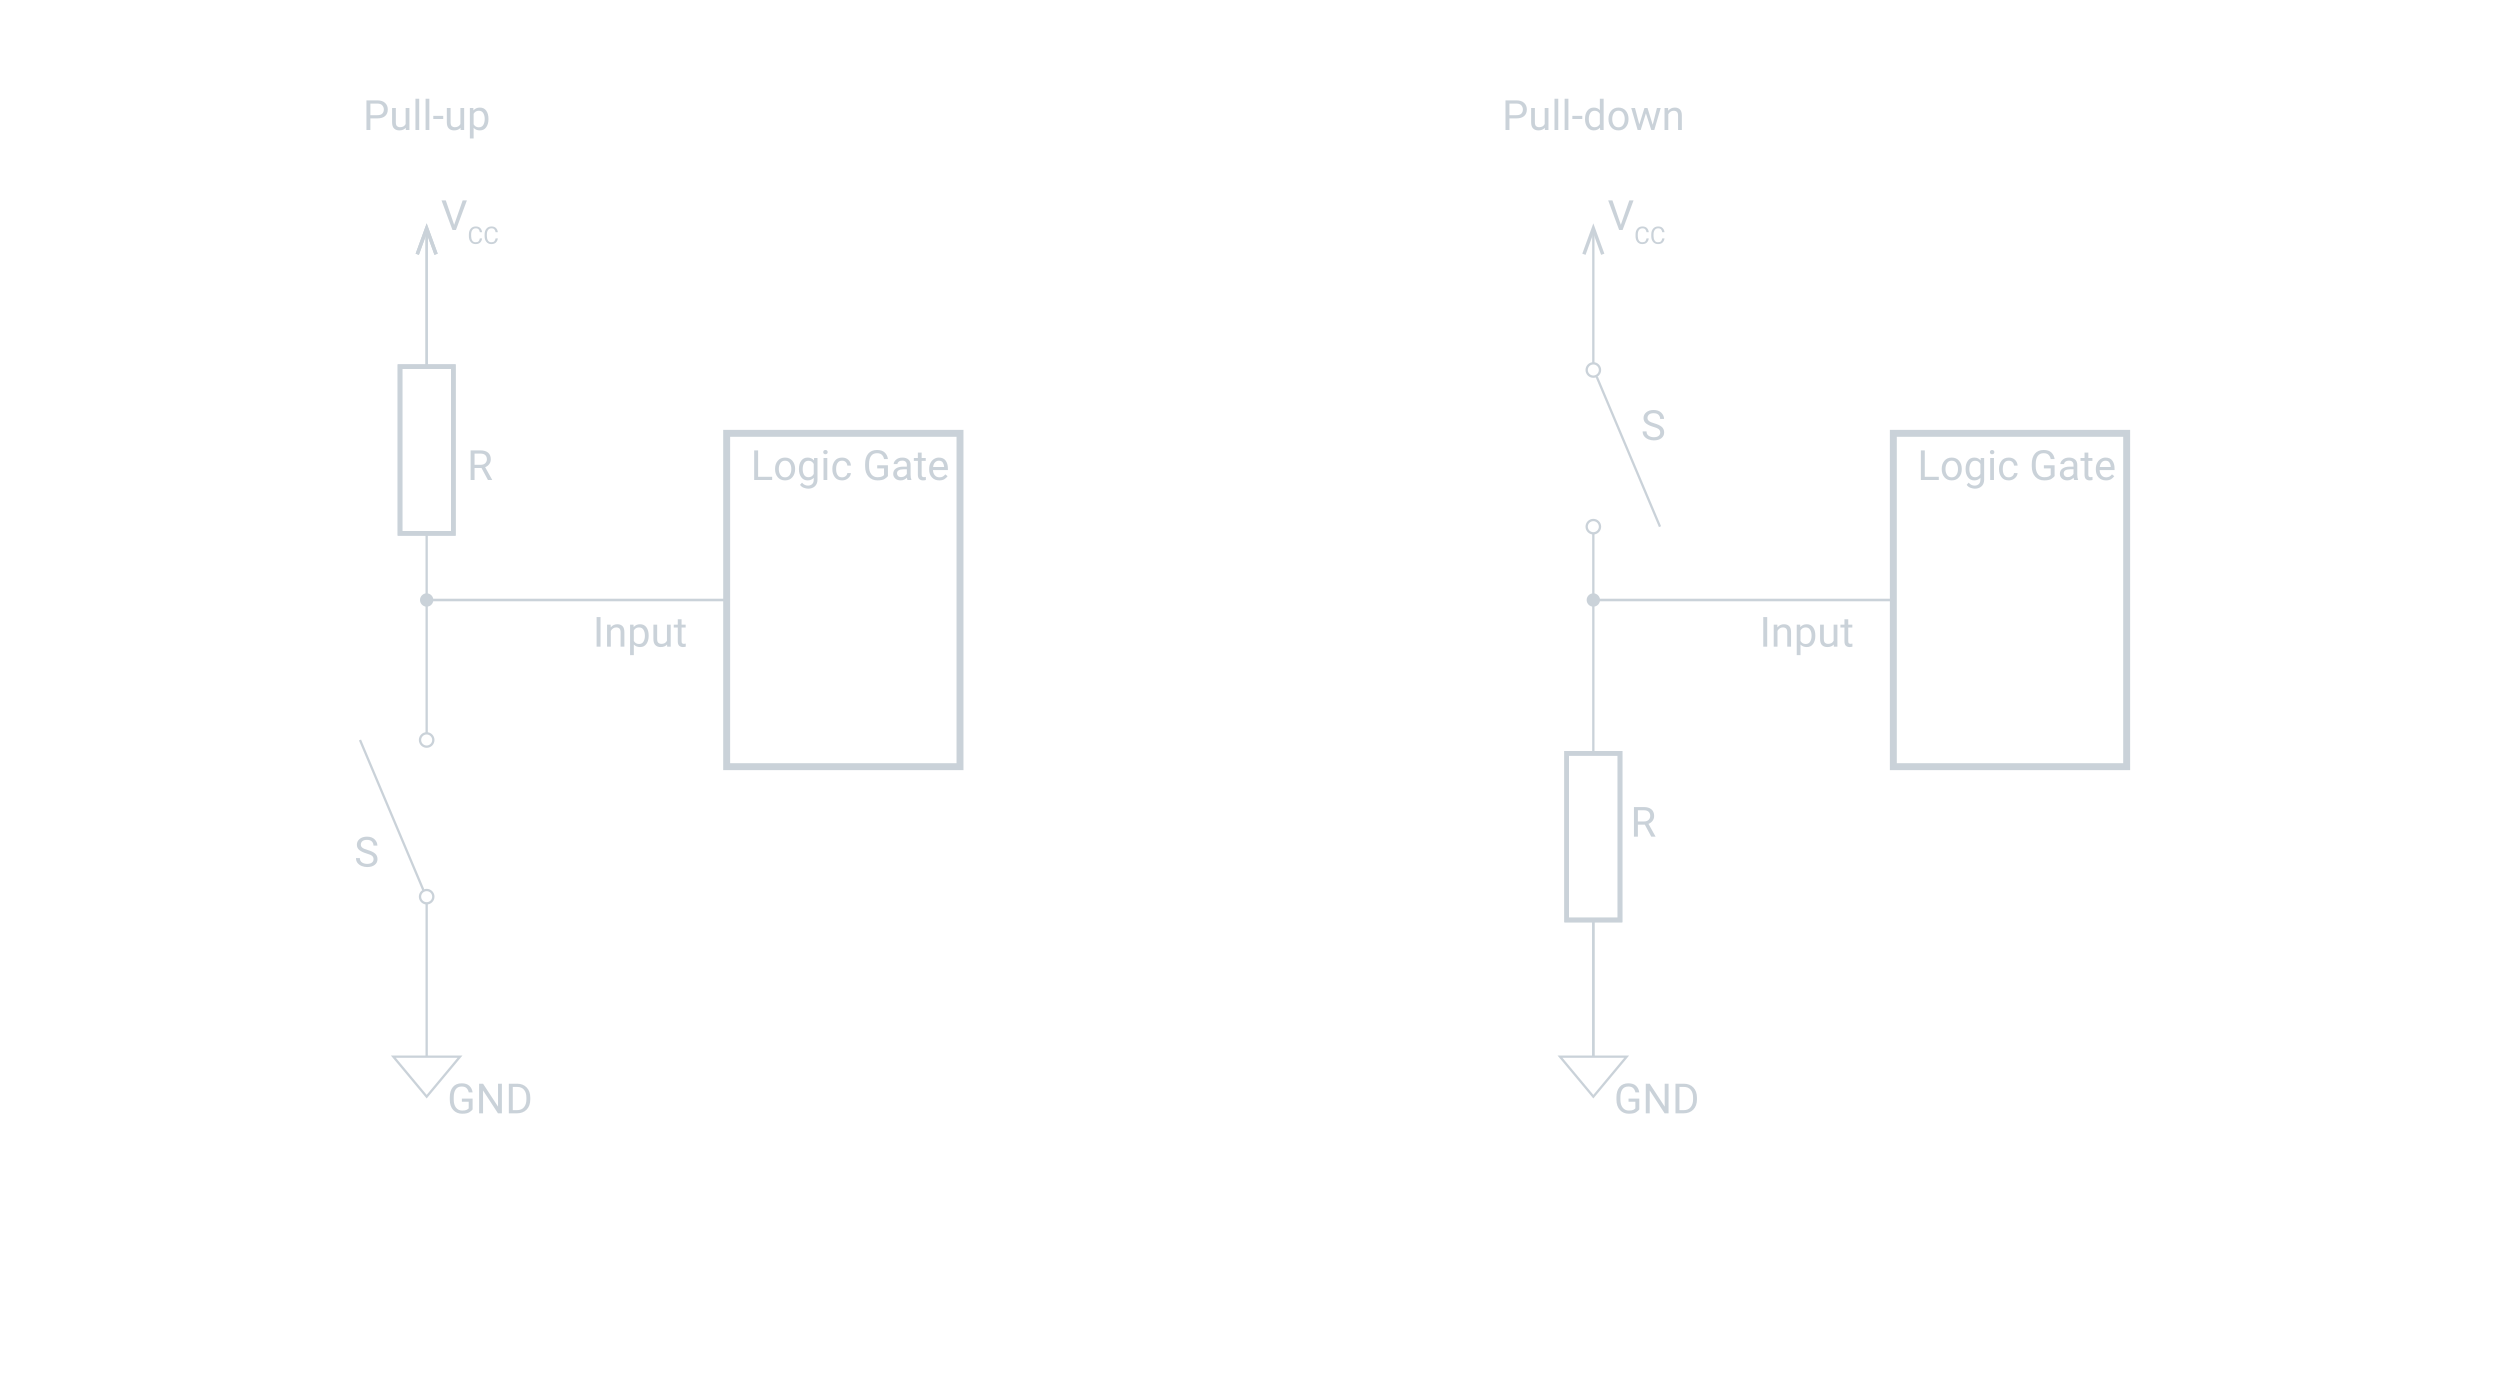
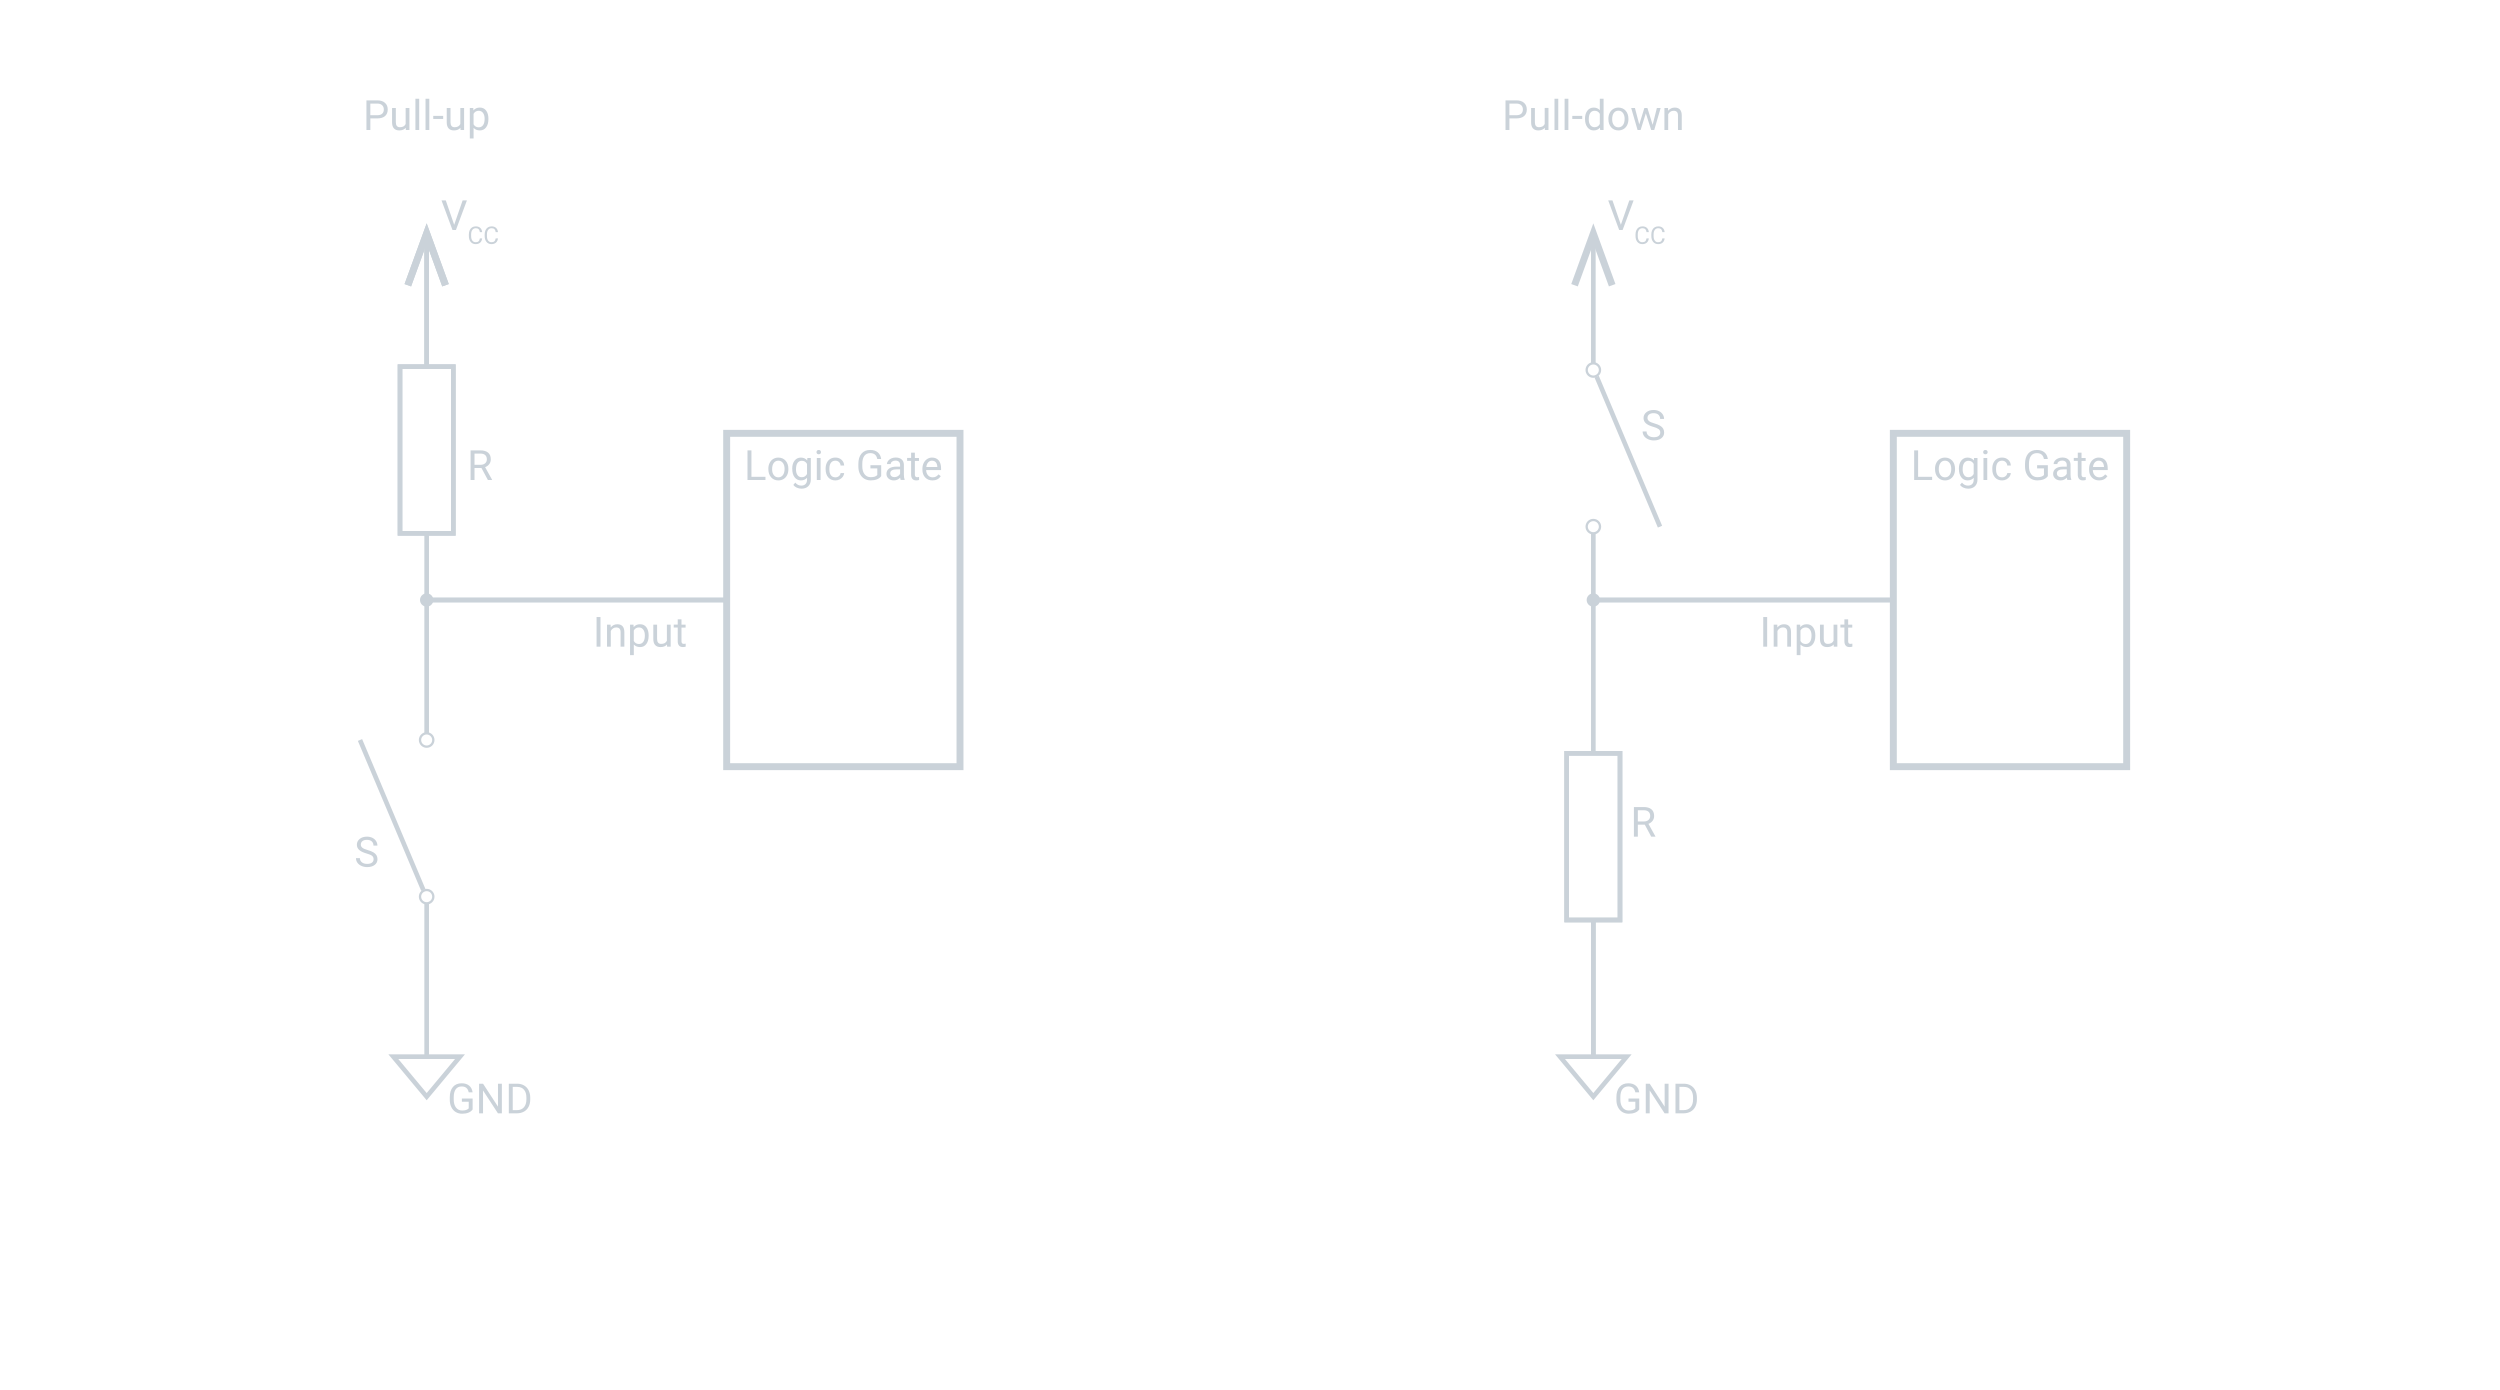
<svg xmlns="http://www.w3.org/2000/svg" viewBox="0 0 1080 600.48">
  <defs>
-     <style>.cls-1{stroke-width:3px;}.cls-1,.cls-2,.cls-3,.cls-4{fill:none;stroke:#cad2d9;stroke-miterlimit:10;}.cls-5,.cls-6{fill:#cad2d9;}.cls-2{stroke-width:2px;}.cls-6{font-family:Roboto-Regular, Roboto;font-size:18px;}.cls-4{stroke-width:1px;}</style>
+     <style>.cls-1{stroke-width:3px;}.cls-1,.cls-2,.cls-3,.cls-4{fill:none;stroke:#cad2d9;stroke-miterlimit:10;}.cls-5{fill:#cad2d9;}.cls-2{stroke-width:2px;}.cls-3{stroke-width:2px;}.cls-4{stroke-width:1px;}</style>
  </defs>
-   <g id="TEXT">
-     <text class="cls-6" transform="translate(193.23 480.96)">
-       <tspan x="0" y="0">GND</tspan>
-     </text>
-     <text class="cls-6" transform="translate(190.48 99.36)">
-       <tspan x="0" y="0">V</tspan>
-     </text>
-     <text class="cls-6" transform="translate(201.94 105.35) scale(.58)">
-       <tspan x="0" y="0">CC</tspan>
-     </text>
-     <text class="cls-6" transform="translate(694.48 99.36)">
-       <tspan x="0" y="0">V</tspan>
-     </text>
-     <text class="cls-6" transform="translate(705.94 105.35) scale(.58)">
-       <tspan x="0" y="0">CC</tspan>
-     </text>
-     <text class="cls-6" transform="translate(697.23 480.96)">
-       <tspan x="0" y="0">GND</tspan>
-     </text>
-     <text class="cls-6" transform="translate(156.82 56.16)">
-       <tspan x="0" y="0">Pull-up</tspan>
-     </text>
-     <text class="cls-6" transform="translate(648.89 56.16)">
-       <tspan x="0" y="0">Pull-down</tspan>
-     </text>
-     <text class="cls-6" transform="translate(324.32 207.36)">
-       <tspan x="0" y="0">Logic Gate</tspan>
-     </text>
-     <text class="cls-6" transform="translate(828.32 207.36)">
-       <tspan x="0" y="0">Logic Gate</tspan>
-     </text>
-     <text class="cls-6" transform="translate(704.38 361.44)">
-       <tspan x="0" y="0">R</tspan>
-     </text>
-     <text class="cls-6" transform="translate(201.82 207.36)">
-       <tspan x="0" y="0">R</tspan>
-     </text>
-     <text class="cls-6" transform="translate(153.06 374.4)">
-       <tspan x="0" y="0">S</tspan>
-     </text>
-     <text class="cls-6" transform="translate(708.9 190.08)">
-       <tspan x="0" y="0">S</tspan>
-     </text>
-     <text class="cls-6" transform="translate(256.12 279.36)">
-       <tspan x="0" y="0">Input</tspan>
-     </text>
-     <text class="cls-6" transform="translate(760.12 279.36)">
-       <tspan x="0" y="0">Input</tspan>
-     </text>
+   <g id="TEXT_Vector">
+     <g>
+       <path class="cls-5" d="M204.17,479.28c-.43,.62-1.04,1.09-1.81,1.39s-1.68,.46-2.71,.46-1.97-.24-2.78-.73-1.43-1.19-1.88-2.09-.67-1.95-.68-3.14v-1.12c0-1.93,.45-3.42,1.35-4.48s2.16-1.59,3.79-1.59c1.34,0,2.41,.34,3.23,1.02s1.31,1.65,1.49,2.9h-1.69c-.32-1.7-1.32-2.55-3.02-2.55-1.13,0-1.99,.4-2.57,1.19s-.88,1.95-.88,3.45v1.05c0,1.44,.33,2.58,.98,3.43,.66,.85,1.54,1.27,2.66,1.27,.63,0,1.19-.07,1.66-.21s.87-.38,1.18-.71v-2.87h-2.96v-1.38h4.64v4.69Z" />
+       <path class="cls-5" d="M216.81,480.96h-1.7l-6.44-9.86v9.86h-1.7v-12.8h1.7l6.46,9.91v-9.91h1.68v12.8Z" />
+       <path class="cls-5" d="M219.81,480.96v-12.8h3.61c1.11,0,2.1,.25,2.95,.74s1.52,1.19,1.98,2.1,.7,1.95,.71,3.13v.82c0,1.21-.23,2.26-.7,3.17s-1.13,1.61-2,2.09-1.87,.74-3.02,.75h-3.54Zm1.69-11.42v10.04h1.78c1.3,0,2.31-.4,3.04-1.21,.72-.81,1.09-1.96,1.09-3.46v-.75c0-1.45-.34-2.58-1.02-3.39s-1.65-1.22-2.9-1.23h-1.97Z" />
+     </g>
+     <g>
+       <path class="cls-5" d="M196.2,97.12l3.66-10.56h1.85l-4.75,12.8h-1.49l-4.74-12.8h1.84l3.64,10.56Z" />
+       <path class="cls-5" d="M208.29,102.99c-.09,.79-.38,1.4-.87,1.83s-1.14,.64-1.95,.64c-.88,0-1.59-.32-2.12-.95-.53-.63-.8-1.48-.8-2.54v-.72c0-.69,.12-1.3,.37-1.83,.25-.53,.6-.93,1.05-1.21,.45-.28,.98-.42,1.58-.42,.79,0,1.43,.22,1.91,.66,.48,.44,.76,1.05,.84,1.84h-.99c-.09-.6-.27-1.03-.56-1.3-.29-.27-.68-.4-1.2-.4-.63,0-1.12,.23-1.48,.7s-.54,1.13-.54,1.98v.72c0,.81,.17,1.46,.51,1.93s.81,.72,1.42,.72c.55,0,.97-.12,1.26-.37,.29-.25,.49-.68,.58-1.29h.99Z" />
+       <path class="cls-5" d="M215.12,102.99c-.09,.79-.38,1.4-.87,1.83s-1.14,.64-1.95,.64c-.88,0-1.59-.32-2.12-.95-.53-.63-.8-1.48-.8-2.54v-.72c0-.69,.12-1.3,.37-1.83,.25-.53,.6-.93,1.05-1.21,.45-.28,.98-.42,1.58-.42,.79,0,1.43,.22,1.91,.66,.48,.44,.76,1.05,.84,1.84h-.99c-.09-.6-.27-1.03-.56-1.3-.29-.27-.68-.4-1.2-.4-.63,0-1.12,.23-1.48,.7s-.54,1.13-.54,1.98v.72c0,.81,.17,1.46,.51,1.93s.81,.72,1.42,.72c.55,0,.97-.12,1.26-.37,.29-.25,.49-.68,.58-1.29h.99Z" />
+     </g>
+     <g>
+       <path class="cls-5" d="M700.21,97.12l3.66-10.56h1.85l-4.75,12.8h-1.49l-4.74-12.8h1.84l3.64,10.56Z" />
+       <path class="cls-5" d="M712.29,102.99c-.09,.79-.38,1.4-.87,1.83s-1.14,.64-1.95,.64c-.88,0-1.59-.32-2.12-.95-.53-.63-.8-1.48-.8-2.54v-.72c0-.69,.12-1.3,.37-1.83,.25-.53,.6-.93,1.05-1.21,.45-.28,.98-.42,1.58-.42,.79,0,1.43,.22,1.91,.66,.48,.44,.76,1.05,.83,1.84h-.99c-.08-.6-.27-1.03-.56-1.3-.29-.27-.68-.4-1.2-.4-.63,0-1.12,.23-1.48,.7-.36,.46-.54,1.13-.54,1.98v.72c0,.81,.17,1.46,.51,1.93,.34,.48,.81,.72,1.42,.72,.55,0,.97-.12,1.26-.37,.29-.25,.49-.68,.58-1.29h.99Z" />
+       <path class="cls-5" d="M719.12,102.99c-.09,.79-.38,1.4-.87,1.83s-1.14,.64-1.95,.64c-.88,0-1.59-.32-2.12-.95-.53-.63-.8-1.48-.8-2.54v-.72c0-.69,.12-1.3,.37-1.83,.25-.53,.6-.93,1.05-1.21,.45-.28,.98-.42,1.58-.42,.79,0,1.43,.22,1.91,.66,.48,.44,.76,1.05,.83,1.84h-.99c-.08-.6-.27-1.03-.56-1.3-.29-.27-.68-.4-1.2-.4-.63,0-1.12,.23-1.48,.7-.36,.46-.54,1.13-.54,1.98v.72c0,.81,.17,1.46,.51,1.93,.34,.48,.81,.72,1.42,.72,.55,0,.97-.12,1.26-.37,.29-.25,.49-.68,.58-1.29h.99Z" />
+     </g>
+     <g>
+       <path class="cls-5" d="M708.16,479.28c-.43,.62-1.04,1.09-1.82,1.39s-1.68,.46-2.71,.46-1.97-.24-2.78-.73-1.43-1.19-1.88-2.09-.67-1.95-.68-3.14v-1.12c0-1.93,.45-3.42,1.35-4.48s2.16-1.59,3.79-1.59c1.34,0,2.41,.34,3.23,1.02s1.31,1.65,1.49,2.9h-1.69c-.32-1.7-1.32-2.55-3.02-2.55-1.13,0-1.99,.4-2.57,1.19s-.88,1.95-.88,3.45v1.05c0,1.44,.33,2.58,.98,3.43,.66,.85,1.54,1.27,2.66,1.27,.63,0,1.19-.07,1.66-.21s.87-.38,1.18-.71v-2.87h-2.96v-1.38h4.64v4.69Z" />
+       <path class="cls-5" d="M720.81,480.96h-1.7l-6.44-9.86v9.86h-1.7v-12.8h1.7l6.46,9.91v-9.91h1.68v12.8Z" />
+       <path class="cls-5" d="M723.81,480.96v-12.8h3.61c1.11,0,2.1,.25,2.95,.74s1.52,1.19,1.98,2.1,.7,1.95,.71,3.13v.82c0,1.21-.23,2.26-.7,3.17s-1.13,1.61-2,2.09-1.87,.74-3.02,.75h-3.54Zm1.69-11.42v10.04h1.78c1.3,0,2.31-.4,3.04-1.21,.72-.81,1.09-1.96,1.09-3.46v-.75c0-1.45-.34-2.58-1.02-3.39s-1.65-1.22-2.9-1.23h-1.97Z" />
+     </g>
+     <g>
+       <path class="cls-5" d="M159.99,51.15v5.01h-1.69v-12.8h4.72c1.4,0,2.5,.36,3.29,1.07s1.19,1.66,1.19,2.84c0,1.24-.39,2.2-1.16,2.87s-1.89,1.01-3.34,1.01h-3.01Zm0-1.38h3.03c.9,0,1.59-.21,2.07-.64,.48-.43,.72-1.04,.72-1.84s-.24-1.37-.72-1.83c-.48-.46-1.14-.7-1.98-.71h-3.13v5.03Z" />
+       <path class="cls-5" d="M175.28,55.22c-.63,.74-1.56,1.12-2.79,1.12-1.01,0-1.79-.29-2.32-.88s-.8-1.46-.8-2.61v-6.19h1.63v6.14c0,1.44,.59,2.16,1.76,2.16,1.24,0,2.07-.46,2.48-1.39v-6.92h1.63v9.51h-1.55l-.04-.94Z" />
+       <path class="cls-5" d="M181.09,56.16h-1.63v-13.5h1.63v13.5Z" />
+       <path class="cls-5" d="M185.46,56.16h-1.63v-13.5h1.63v13.5Z" />
+       <path class="cls-5" d="M191.45,51.39h-4.29v-1.33h4.29v1.33Z" />
+       <path class="cls-5" d="M198.9,55.22c-.63,.74-1.56,1.12-2.79,1.12-1.01,0-1.79-.29-2.32-.88s-.8-1.46-.8-2.61v-6.19h1.63v6.14c0,1.44,.59,2.16,1.76,2.16,1.24,0,2.07-.46,2.48-1.39v-6.92h1.63v9.51h-1.55l-.04-.94Z" />
+       <path class="cls-5" d="M210.99,51.51c0,1.45-.33,2.61-.99,3.5s-1.56,1.33-2.69,1.33-2.06-.37-2.72-1.1v4.58h-1.63v-13.17h1.49l.08,1.05c.66-.82,1.58-1.23,2.76-1.23s2.05,.43,2.71,1.29,1,2.06,1,3.59v.15Zm-1.63-.18c0-1.07-.23-1.92-.69-2.54s-1.08-.93-1.88-.93c-.98,0-1.72,.44-2.21,1.31v4.54c.49,.87,1.23,1.3,2.23,1.3,.78,0,1.4-.31,1.86-.93s.69-1.54,.69-2.76Z" />
+     </g>
+     <g>
+       <path class="cls-5" d="M652.07,51.15v5.01h-1.69v-12.8h4.72c1.4,0,2.5,.36,3.29,1.07s1.19,1.66,1.19,2.84c0,1.24-.39,2.2-1.17,2.87s-1.89,1.01-3.33,1.01h-3.01Zm0-1.38h3.03c.9,0,1.59-.21,2.07-.64,.48-.43,.72-1.04,.72-1.84s-.24-1.37-.72-1.83c-.48-.46-1.14-.7-1.98-.71h-3.13v5.03Z" />
+       <path class="cls-5" d="M667.35,55.22c-.63,.74-1.56,1.12-2.79,1.12-1.01,0-1.79-.29-2.32-.88s-.8-1.46-.8-2.62v-6.19h1.63v6.14c0,1.44,.59,2.16,1.76,2.16,1.24,0,2.07-.46,2.48-1.39v-6.92h1.63v9.51h-1.55l-.04-.94Z" />
+       <path class="cls-5" d="M673.17,56.16h-1.63v-13.5h1.63v13.5Z" />
+       <path class="cls-5" d="M677.54,56.16h-1.63v-13.5h1.63v13.5Z" />
+       <path class="cls-5" d="M683.52,51.39h-4.29v-1.33h4.29v1.33Z" />
+       <path class="cls-5" d="M684.71,51.33c0-1.46,.35-2.63,1.04-3.52s1.6-1.33,2.72-1.33,2,.38,2.65,1.14v-4.96h1.63v13.5h-1.49l-.08-1.02c-.65,.8-1.56,1.2-2.72,1.2s-2-.45-2.69-1.35-1.04-2.08-1.04-3.53v-.12Zm1.63,.18c0,1.08,.22,1.92,.67,2.53s1.06,.91,1.85,.91c1.03,0,1.78-.46,2.26-1.39v-4.37c-.49-.9-1.23-1.34-2.24-1.34-.8,0-1.42,.31-1.86,.92s-.67,1.53-.67,2.73Z" />
+       <path class="cls-5" d="M694.82,51.32c0-.93,.18-1.77,.55-2.51s.88-1.32,1.53-1.72,1.4-.61,2.24-.61c1.29,0,2.34,.45,3.14,1.34s1.2,2.09,1.2,3.58v.11c0,.93-.18,1.76-.53,2.49s-.86,1.31-1.52,1.72-1.42,.62-2.27,.62c-1.29,0-2.33-.45-3.13-1.34s-1.2-2.08-1.2-3.56v-.11Zm1.63,.19c0,1.05,.24,1.9,.73,2.54s1.14,.96,1.96,.96,1.48-.32,1.97-.97,.73-1.55,.73-2.72c0-1.04-.25-1.89-.74-2.54s-1.15-.97-1.97-.97-1.45,.32-1.94,.96-.74,1.55-.74,2.74Z" />
+       <path class="cls-5" d="M713.94,53.92l1.83-7.27h1.63l-2.77,9.51h-1.32l-2.31-7.21-2.25,7.21h-1.32l-2.76-9.51h1.62l1.87,7.12,2.21-7.12h1.31l2.26,7.27Z" />
+       <path class="cls-5" d="M720.58,46.65l.05,1.2c.73-.91,1.68-1.37,2.85-1.37,2.01,0,3.02,1.13,3.04,3.4v6.28h-1.63v-6.29c0-.69-.16-1.19-.47-1.52s-.79-.49-1.44-.49c-.53,0-.99,.14-1.39,.42s-.71,.65-.93,1.11v6.78h-1.63v-9.51h1.54Z" />
+     </g>
+     <g>
+       <path class="cls-5" d="M324.62,205.98h6.06v1.38h-7.76v-12.8h1.7v11.42Z" />
+       <path class="cls-5" d="M331.92,202.52c0-.93,.18-1.77,.55-2.51s.88-1.32,1.53-1.72,1.4-.61,2.24-.61c1.29,0,2.34,.45,3.14,1.34s1.2,2.09,1.2,3.58v.11c0,.93-.18,1.76-.53,2.49s-.86,1.31-1.52,1.72-1.42,.62-2.27,.62c-1.29,0-2.33-.45-3.13-1.34s-1.2-2.08-1.2-3.56v-.11Zm1.63,.19c0,1.05,.24,1.9,.73,2.54s1.14,.96,1.96,.96,1.48-.32,1.97-.97,.73-1.55,.73-2.72c0-1.04-.25-1.89-.74-2.54s-1.15-.97-1.97-.97-1.45,.32-1.94,.96-.74,1.55-.74,2.74Z" />
+       <path class="cls-5" d="M342.23,202.53c0-1.48,.34-2.66,1.03-3.54s1.59-1.31,2.72-1.31,2.07,.41,2.72,1.23l.08-1.05h1.49v9.28c0,1.23-.36,2.2-1.09,2.91s-1.71,1.06-2.94,1.06c-.69,0-1.36-.15-2.01-.44s-1.16-.69-1.5-1.2l.84-.98c.7,.86,1.55,1.29,2.56,1.29,.79,0,1.41-.22,1.85-.67s.66-1.07,.66-1.88v-.82c-.65,.75-1.54,1.12-2.66,1.12s-2.01-.45-2.7-1.34-1.03-2.12-1.03-3.67Zm1.63,.18c0,1.07,.22,1.91,.66,2.53s1.05,.92,1.85,.92c1.03,0,1.78-.47,2.26-1.4v-4.34c-.5-.91-1.25-1.36-2.24-1.36-.79,0-1.41,.31-1.85,.92s-.67,1.53-.67,2.73Z" />
+       <path class="cls-5" d="M352.73,195.33c0-.26,.08-.49,.24-.67s.4-.27,.72-.27,.56,.09,.72,.27,.25,.4,.25,.67-.08,.48-.25,.66-.4,.26-.72,.26-.56-.09-.72-.26-.24-.4-.24-.66Zm1.76,12.03h-1.63v-9.51h1.63v9.51Z" />
+       <path class="cls-5" d="M360.9,206.21c.58,0,1.09-.18,1.52-.53s.67-.79,.72-1.32h1.54c-.03,.54-.22,1.06-.56,1.56s-.81,.88-1.38,1.18-1.19,.44-1.83,.44c-1.29,0-2.32-.43-3.09-1.3s-1.15-2.05-1.15-3.55v-.27c0-.93,.17-1.75,.51-2.47s.83-1.28,1.46-1.68,1.39-.6,2.25-.6c1.07,0,1.95,.32,2.66,.96s1.08,1.47,1.13,2.49h-1.54c-.05-.62-.28-1.12-.7-1.52s-.94-.59-1.55-.59c-.83,0-1.47,.3-1.92,.89s-.68,1.45-.68,2.58v.31c0,1.1,.23,1.94,.68,2.53s1.1,.89,1.93,.89Z" />
+       <path class="cls-5" d="M380.67,205.68c-.43,.62-1.04,1.09-1.81,1.39s-1.68,.46-2.71,.46-1.97-.24-2.78-.73-1.43-1.19-1.88-2.09-.67-1.95-.68-3.14v-1.12c0-1.93,.45-3.42,1.35-4.48s2.16-1.59,3.79-1.59c1.34,0,2.41,.34,3.23,1.02s1.31,1.65,1.49,2.9h-1.69c-.32-1.7-1.32-2.55-3.02-2.55-1.13,0-1.99,.4-2.57,1.19-.58,.79-.88,1.95-.88,3.45v1.05c0,1.44,.33,2.58,.98,3.43,.66,.85,1.54,1.27,2.66,1.27,.63,0,1.19-.07,1.66-.21,.47-.14,.87-.38,1.18-.71v-2.87h-2.96v-1.38h4.64v4.69Z" />
+       <path class="cls-5" d="M389.1,207.36c-.09-.19-.17-.52-.23-1-.76,.79-1.66,1.18-2.71,1.18-.94,0-1.71-.27-2.31-.8s-.9-1.2-.9-2.02c0-.99,.38-1.76,1.13-2.31s1.81-.82,3.18-.82h1.58v-.75c0-.57-.17-1.02-.51-1.36s-.84-.51-1.5-.51c-.58,0-1.07,.15-1.46,.44s-.59,.65-.59,1.06h-1.63c0-.47,.17-.93,.51-1.38s.79-.79,1.37-1.05,1.21-.39,1.9-.39c1.1,0,1.95,.27,2.58,.82s.94,1.3,.97,2.26v4.38c0,.87,.11,1.57,.33,2.08v.14h-1.71Zm-2.7-1.24c.51,0,.99-.13,1.45-.4s.79-.61,.99-1.03v-1.95h-1.27c-1.99,0-2.99,.58-2.99,1.75,0,.51,.17,.91,.51,1.2s.78,.43,1.31,.43Z" />
+       <path class="cls-5" d="M395.22,195.55v2.3h1.78v1.26h-1.78v5.9c0,.38,.08,.67,.24,.86,.16,.19,.43,.29,.81,.29,.19,0,.45-.04,.77-.11v1.31c-.43,.12-.84,.17-1.25,.17-.73,0-1.27-.22-1.64-.66s-.55-1.06-.55-1.87v-5.9h-1.73v-1.26h1.73v-2.3h1.63Z" />
+       <path class="cls-5" d="M402.84,207.54c-1.29,0-2.34-.42-3.15-1.27s-1.21-1.98-1.21-3.4v-.3c0-.94,.18-1.79,.54-2.53s.86-1.32,1.51-1.74,1.35-.63,2.1-.63c1.24,0,2.2,.41,2.88,1.22s1.03,1.98,1.03,3.5v.68h-6.44c.02,.94,.3,1.69,.82,2.27s1.19,.87,2,.87c.57,0,1.06-.12,1.46-.35s.75-.54,1.05-.93l.99,.77c-.8,1.22-1.99,1.84-3.59,1.84Zm-.2-8.53c-.66,0-1.21,.24-1.65,.72s-.72,1.15-.83,2.01h4.76v-.12c-.05-.83-.27-1.47-.67-1.92s-.94-.68-1.62-.68Z" />
+     </g>
+     <g>
+       <path class="cls-5" d="M828.62,205.98h6.06v1.38h-7.76v-12.8h1.7v11.42Z" />
+       <path class="cls-5" d="M835.92,202.52c0-.93,.18-1.77,.55-2.51s.88-1.32,1.53-1.72,1.4-.61,2.24-.61c1.29,0,2.34,.45,3.14,1.34s1.2,2.09,1.2,3.58v.11c0,.93-.18,1.76-.53,2.49s-.86,1.31-1.52,1.72-1.42,.62-2.27,.62c-1.29,0-2.33-.45-3.13-1.34s-1.2-2.08-1.2-3.56v-.11Zm1.63,.19c0,1.05,.25,1.9,.73,2.54s1.14,.96,1.96,.96,1.48-.32,1.97-.97,.73-1.55,.73-2.72c0-1.04-.25-1.89-.74-2.54s-1.15-.97-1.97-.97-1.45,.32-1.94,.96-.74,1.55-.74,2.74Z" />
+       <path class="cls-5" d="M846.23,202.53c0-1.48,.34-2.66,1.03-3.54s1.59-1.31,2.72-1.31,2.07,.41,2.72,1.23l.08-1.05h1.49v9.28c0,1.23-.36,2.2-1.09,2.91s-1.71,1.06-2.94,1.06c-.69,0-1.36-.15-2.01-.44s-1.16-.69-1.5-1.2l.84-.98c.7,.86,1.55,1.29,2.56,1.29,.79,0,1.41-.22,1.85-.67s.66-1.07,.66-1.88v-.82c-.65,.75-1.54,1.12-2.66,1.12s-2.01-.45-2.7-1.34-1.03-2.12-1.03-3.67Zm1.63,.18c0,1.07,.22,1.91,.66,2.53s1.05,.92,1.85,.92c1.03,0,1.78-.47,2.26-1.4v-4.34c-.5-.91-1.25-1.36-2.24-1.36-.79,0-1.41,.31-1.85,.92s-.67,1.53-.67,2.73Z" />
+       <path class="cls-5" d="M856.73,195.33c0-.26,.08-.49,.24-.67s.4-.27,.72-.27,.56,.09,.72,.27,.25,.4,.25,.67-.08,.48-.25,.66-.4,.26-.72,.26-.55-.09-.72-.26-.24-.4-.24-.66Zm1.76,12.03h-1.63v-9.51h1.63v9.51Z" />
+       <path class="cls-5" d="M864.9,206.21c.58,0,1.09-.18,1.52-.53s.67-.79,.72-1.32h1.54c-.03,.54-.22,1.06-.56,1.56s-.81,.88-1.38,1.18-1.19,.44-1.83,.44c-1.29,0-2.32-.43-3.09-1.3s-1.15-2.05-1.15-3.55v-.27c0-.93,.17-1.75,.51-2.47s.83-1.28,1.46-1.68,1.39-.6,2.25-.6c1.07,0,1.95,.32,2.66,.96s1.08,1.47,1.13,2.49h-1.54c-.05-.62-.28-1.12-.7-1.52s-.94-.59-1.55-.59c-.83,0-1.47,.3-1.92,.89s-.68,1.45-.68,2.58v.31c0,1.1,.23,1.94,.68,2.53s1.1,.89,1.93,.89Z" />
+       <path class="cls-5" d="M884.67,205.68c-.43,.62-1.04,1.09-1.81,1.39s-1.68,.46-2.71,.46-1.97-.24-2.78-.73-1.43-1.19-1.88-2.09-.67-1.95-.68-3.14v-1.12c0-1.93,.45-3.42,1.35-4.48s2.16-1.59,3.79-1.59c1.34,0,2.41,.34,3.23,1.02s1.31,1.65,1.49,2.9h-1.69c-.32-1.7-1.32-2.55-3.02-2.55-1.13,0-1.99,.4-2.57,1.19-.58,.79-.88,1.95-.88,3.45v1.05c0,1.44,.33,2.58,.98,3.43,.66,.85,1.54,1.27,2.66,1.27,.63,0,1.19-.07,1.66-.21,.47-.14,.87-.38,1.18-.71v-2.87h-2.96v-1.38h4.64v4.69Z" />
+       <path class="cls-5" d="M893.1,207.36c-.09-.19-.17-.52-.23-1-.76,.79-1.66,1.18-2.71,1.18-.94,0-1.71-.27-2.31-.8s-.9-1.2-.9-2.02c0-.99,.38-1.76,1.13-2.31s1.81-.82,3.18-.82h1.58v-.75c0-.57-.17-1.02-.51-1.36s-.84-.51-1.5-.51c-.58,0-1.07,.15-1.46,.44s-.59,.65-.59,1.06h-1.63c0-.47,.17-.93,.51-1.38s.79-.79,1.37-1.05,1.21-.39,1.9-.39c1.1,0,1.95,.27,2.58,.82s.94,1.3,.97,2.26v4.38c0,.87,.11,1.57,.33,2.08v.14h-1.71Zm-2.7-1.24c.51,0,.99-.13,1.45-.4s.79-.61,.99-1.03v-1.95h-1.27c-1.99,0-2.99,.58-2.99,1.75,0,.51,.17,.91,.51,1.2s.78,.43,1.31,.43Z" />
+       <path class="cls-5" d="M899.22,195.55v2.3h1.78v1.26h-1.78v5.9c0,.38,.08,.67,.24,.86,.16,.19,.43,.29,.81,.29,.19,0,.45-.04,.77-.11v1.31c-.43,.12-.84,.17-1.25,.17-.73,0-1.27-.22-1.64-.66s-.55-1.06-.55-1.87v-5.9h-1.73v-1.26h1.73v-2.3h1.63Z" />
+       <path class="cls-5" d="M906.84,207.54c-1.29,0-2.34-.42-3.15-1.27s-1.21-1.98-1.21-3.4v-.3c0-.94,.18-1.79,.54-2.53s.86-1.32,1.51-1.74,1.35-.63,2.1-.63c1.24,0,2.2,.41,2.88,1.22s1.03,1.98,1.03,3.5v.68h-6.44c.02,.94,.3,1.69,.82,2.27s1.19,.87,2,.87c.57,0,1.06-.12,1.46-.35s.75-.54,1.05-.93l.99,.77c-.8,1.22-1.99,1.84-3.59,1.84Zm-.2-8.53c-.66,0-1.21,.24-1.65,.72s-.72,1.15-.83,2.01h4.76v-.12c-.05-.83-.27-1.47-.67-1.92s-.94-.68-1.62-.68Z" />
+     </g>
+     <path class="cls-5" d="M710.56,356.26h-3.01v5.18h-1.7v-12.8h4.24c1.44,0,2.55,.33,3.33,.98s1.16,1.61,1.16,2.87c0,.8-.21,1.49-.65,2.08s-1.03,1.03-1.8,1.33l3.01,5.43v.11h-1.81l-2.78-5.18Zm-3.01-1.38h2.59c.84,0,1.5-.22,2-.65s.74-1.02,.74-1.74c0-.79-.24-1.4-.71-1.82-.47-.42-1.15-.64-2.04-.64h-2.58v4.86Z" />
+     <path class="cls-5" d="M208,202.18h-3.01v5.18h-1.7v-12.8h4.24c1.44,0,2.55,.33,3.33,.98s1.16,1.61,1.16,2.87c0,.8-.21,1.49-.65,2.08s-1.03,1.03-1.8,1.33l3.01,5.43v.11h-1.81l-2.78-5.18Zm-3.01-1.38h2.59c.84,0,1.5-.22,2-.65,.5-.43,.74-1.02,.74-1.74,0-.79-.24-1.4-.71-1.82-.47-.42-1.15-.64-2.04-.64h-2.58v4.86Z" />
+     <path class="cls-5" d="M158.32,368.7c-1.45-.42-2.5-.93-3.16-1.53s-.99-1.35-.99-2.25c0-1.01,.4-1.84,1.21-2.5s1.85-.99,3.14-.99c.88,0,1.66,.17,2.35,.51s1.22,.81,1.6,1.41,.57,1.25,.57,1.96h-1.7c0-.78-.25-1.39-.74-1.83-.49-.44-1.19-.67-2.08-.67-.83,0-1.48,.18-1.95,.55-.47,.37-.7,.88-.7,1.53,0,.52,.22,.96,.66,1.33,.44,.36,1.2,.69,2.26,.99,1.06,.3,1.9,.63,2.5,.99s1.05,.78,1.34,1.26,.44,1.05,.44,1.7c0,1.04-.4,1.87-1.21,2.49s-1.89,.94-3.24,.94c-.88,0-1.7-.17-2.46-.51s-1.35-.8-1.76-1.38-.62-1.25-.62-2h1.7c0,.77,.29,1.38,.86,1.83s1.33,.67,2.29,.67c.89,0,1.57-.18,2.05-.54s.71-.86,.71-1.49-.22-1.11-.66-1.46-1.24-.68-2.39-1.01Z" />
+     <path class="cls-5" d="M714.16,184.38c-1.45-.42-2.5-.93-3.16-1.53s-.99-1.35-.99-2.25c0-1.01,.4-1.84,1.21-2.5s1.85-.99,3.14-.99c.88,0,1.66,.17,2.35,.51s1.22,.81,1.6,1.41,.57,1.25,.57,1.96h-1.7c0-.78-.25-1.39-.74-1.83s-1.19-.67-2.08-.67c-.83,0-1.48,.18-1.95,.55-.47,.37-.7,.88-.7,1.53,0,.52,.22,.96,.66,1.33s1.2,.69,2.26,.99,1.9,.63,2.5,.99,1.05,.78,1.34,1.26,.44,1.05,.44,1.7c0,1.04-.4,1.87-1.21,2.49s-1.89,.94-3.24,.94c-.88,0-1.7-.17-2.46-.51s-1.35-.8-1.76-1.38-.62-1.25-.62-2h1.7c0,.77,.29,1.38,.86,1.83s1.33,.67,2.29,.67c.89,0,1.57-.18,2.05-.54s.71-.86,.71-1.49-.22-1.11-.66-1.45-1.24-.68-2.39-1.02Z" />
+     <g>
+       <path class="cls-5" d="M259.41,279.36h-1.69v-12.8h1.69v12.8Z" />
+       <path class="cls-5" d="M263.78,269.85l.05,1.2c.73-.91,1.68-1.37,2.85-1.37,2.01,0,3.02,1.13,3.04,3.4v6.28h-1.63v-6.29c0-.69-.16-1.19-.47-1.52s-.79-.49-1.44-.49c-.53,0-.99,.14-1.39,.42s-.71,.65-.93,1.11v6.78h-1.63v-9.51h1.54Z" />
+       <path class="cls-5" d="M280.21,274.71c0,1.45-.33,2.61-.99,3.5s-1.56,1.33-2.69,1.33-2.06-.37-2.72-1.1v4.58h-1.63v-13.17h1.49l.08,1.05c.66-.82,1.58-1.23,2.76-1.23s2.05,.43,2.71,1.29,1,2.06,1,3.59v.15Zm-1.63-.18c0-1.07-.23-1.92-.69-2.54s-1.08-.93-1.88-.93c-.98,0-1.72,.44-2.21,1.31v4.54c.49,.87,1.23,1.3,2.23,1.3,.78,0,1.4-.31,1.86-.93s.69-1.54,.69-2.75Z" />
+       <path class="cls-5" d="M288.14,278.42c-.63,.74-1.56,1.12-2.79,1.12-1.01,0-1.79-.29-2.32-.88s-.8-1.46-.8-2.61v-6.19h1.63v6.14c0,1.44,.59,2.16,1.76,2.16,1.24,0,2.07-.46,2.48-1.39v-6.92h1.63v9.51h-1.55l-.04-.94Z" />
+       <path class="cls-5" d="M294.4,267.55v2.3h1.78v1.26h-1.78v5.9c0,.38,.08,.67,.24,.86s.43,.29,.81,.29c.19,0,.45-.04,.77-.11v1.31c-.43,.12-.84,.17-1.25,.17-.73,0-1.27-.22-1.64-.66s-.55-1.06-.55-1.87v-5.9h-1.73v-1.26h1.73v-2.3h1.63Z" />
+     </g>
+     <g>
+       <path class="cls-5" d="M763.41,279.36h-1.69v-12.8h1.69v12.8Z" />
+       <path class="cls-5" d="M767.78,269.85l.05,1.2c.73-.91,1.68-1.37,2.85-1.37,2.01,0,3.02,1.13,3.04,3.4v6.28h-1.63v-6.29c0-.69-.16-1.19-.47-1.52s-.79-.49-1.44-.49c-.53,0-.99,.14-1.39,.42s-.71,.65-.93,1.11v6.78h-1.63v-9.51h1.54Z" />
+       <path class="cls-5" d="M784.21,274.71c0,1.45-.33,2.61-.99,3.5s-1.56,1.33-2.69,1.33-2.06-.37-2.72-1.1v4.58h-1.63v-13.17h1.49l.08,1.05c.66-.82,1.58-1.23,2.76-1.23s2.05,.43,2.71,1.29,1,2.06,1,3.59v.15Zm-1.63-.18c0-1.07-.23-1.92-.69-2.54s-1.08-.93-1.88-.93c-.98,0-1.72,.44-2.21,1.31v4.54c.49,.87,1.23,1.3,2.23,1.3,.78,0,1.4-.31,1.86-.93s.69-1.54,.69-2.75Z" />
+       <path class="cls-5" d="M792.14,278.42c-.63,.74-1.56,1.12-2.79,1.12-1.01,0-1.79-.29-2.32-.88s-.8-1.46-.8-2.61v-6.19h1.63v6.14c0,1.44,.59,2.16,1.76,2.16,1.24,0,2.07-.46,2.48-1.39v-6.92h1.63v9.51h-1.55l-.04-.94Z" />
+       <path class="cls-5" d="M798.4,267.55v2.3h1.78v1.26h-1.78v5.9c0,.38,.08,.67,.24,.86s.43,.29,.81,.29c.19,0,.45-.04,.77-.11v1.31c-.43,.12-.84,.17-1.25,.17-.73,0-1.27-.22-1.64-.66s-.55-1.06-.55-1.87v-5.9h-1.73v-1.26h1.73v-2.3h1.63Z" />
+     </g>
  </g>
  <g id="LINE">
    <g>
-       <line class="cls-3" x1="688.32" y1="156.96" x2="688.32" y2="100.72" />
-       <polygon class="cls-5" points="693.09 109.59 691.68 110.1 688.32 100.86 684.96 110.1 683.55 109.59 688.32 96.48 693.09 109.59" />
+       <line class="cls-2" x1="688.32" y1="156.96" x2="688.32" y2="104.96" />
+       <polygon class="cls-5" points="697.87 122.71 695.05 123.73 688.32 105.26 681.6 123.73 678.78 122.71 688.32 96.48 697.87 122.71" />
    </g>
-     <line class="cls-3" x1="184.32" y1="259.2" x2="313.92" y2="259.2" />
+     <line class="cls-2" x1="184.32" y1="259.2" x2="313.92" y2="259.2" />
    <g>
-       <line class="cls-3" x1="184.32" y1="158.4" x2="184.32" y2="100.72" />
-       <polygon class="cls-5" points="189.09 109.59 187.68 110.1 184.32 100.87 180.96 110.1 179.55 109.59 184.32 96.48 189.09 109.59" />
+       <line class="cls-2" x1="184.32" y1="158.4" x2="184.32" y2="104.96" />
+       <polygon class="cls-5" points="193.87 122.71 191.04 123.73 184.32 105.26 177.59 123.73 174.77 122.71 184.32 96.48 193.87 122.71" />
    </g>
-     <rect class="cls-2" x="148.32" y="182.88" width="72" height="23.04" transform="translate(-10.08 378.72) rotate(-90)" />
-     <rect class="cls-2" x="652.32" y="349.92" width="72" height="23.04" transform="translate(326.88 1049.76) rotate(-90)" />
-     <line class="cls-3" x1="688.32" y1="456.48" x2="688.32" y2="397.44" />
-     <line class="cls-3" x1="184.32" y1="259.2" x2="313.92" y2="259.2" />
+     <rect class="cls-3" x="148.32" y="182.88" width="72" height="23.04" transform="translate(-10.08 378.72) rotate(-90)" />
+     <rect class="cls-3" x="652.32" y="349.92" width="72" height="23.04" transform="translate(326.88 1049.76) rotate(-90)" />
+     <line class="cls-2" x1="688.32" y1="456.48" x2="688.32" y2="397.44" />
+     <line class="cls-2" x1="184.32" y1="259.2" x2="313.92" y2="259.2" />
    <g>
-       <line class="cls-3" x1="184.32" y1="158.4" x2="184.32" y2="100.72" />
-       <polygon class="cls-5" points="189.09 109.59 187.68 110.1 184.32 100.87 180.96 110.1 179.55 109.59 184.32 96.48 189.09 109.59" />
+       <line class="cls-2" x1="184.32" y1="158.4" x2="184.32" y2="104.96" />
+       <polygon class="cls-5" points="193.87 122.71 191.04 123.73 184.32 105.26 177.59 123.73 174.77 122.71 184.32 96.48 193.87 122.71" />
    </g>
-     <rect class="cls-2" x="148.32" y="182.88" width="72" height="23.04" transform="translate(-10.08 378.72) rotate(-90)" />
-     <rect class="cls-2" x="652.32" y="349.92" width="72" height="23.04" transform="translate(326.88 1049.76) rotate(-90)" />
-     <line class="cls-3" x1="688.32" y1="456.48" x2="688.32" y2="397.44" />
+     <rect class="cls-3" x="148.32" y="182.88" width="72" height="23.04" transform="translate(-10.08 378.72) rotate(-90)" />
+     <rect class="cls-3" x="652.32" y="349.92" width="72" height="23.04" transform="translate(326.88 1049.76) rotate(-90)" />
+     <line class="cls-2" x1="688.32" y1="456.48" x2="688.32" y2="397.44" />
    <rect class="cls-1" x="313.92" y="187.2" width="100.8" height="144" />
-     <line class="cls-3" x1="688.32" y1="259.2" x2="817.92" y2="259.2" />
-     <line class="cls-3" x1="688.32" y1="259.2" x2="817.92" y2="259.2" />
+     <line class="cls-2" x1="688.32" y1="259.2" x2="817.92" y2="259.2" />
+     <line class="cls-2" x1="688.32" y1="259.2" x2="817.92" y2="259.2" />
    <rect class="cls-1" x="817.92" y="187.2" width="100.8" height="144" />
-     <polygon class="cls-4" points="688.32 456.48 702.72 456.48 695.52 465.12 688.32 473.76 681.12 465.12 673.92 456.48 688.32 456.48" />
-     <polygon class="cls-4" points="184.32 456.48 198.72 456.48 191.52 465.12 184.32 473.76 177.12 465.12 169.92 456.48 184.32 456.48" />
-     <line class="cls-4" x1="688.32" y1="230.4" x2="688.32" y2="325.44" />
+     <polygon class="cls-2" points="688.32 456.48 702.72 456.48 695.52 465.12 688.32 473.76 681.12 465.12 673.92 456.48 688.32 456.48" />
+     <polygon class="cls-2" points="184.32 456.48 198.72 456.48 191.52 465.12 184.32 473.76 177.12 465.12 169.92 456.48 184.32 456.48" />
+     <line class="cls-2" x1="688.32" y1="230.4" x2="688.32" y2="325.44" />
    <circle class="cls-4" cx="688.32" cy="227.52" r="2.88" />
    <circle class="cls-4" cx="688.32" cy="159.84" r="2.88" />
-     <line class="cls-3" x1="717.12" y1="227.52" x2="689.76" y2="162.72" />
-     <line class="cls-4" x1="184.32" y1="316.8" x2="184.32" y2="230.4" />
+     <line class="cls-2" x1="717.12" y1="227.52" x2="689.76" y2="162.72" />
+     <line class="cls-2" x1="184.32" y1="316.8" x2="184.32" y2="230.4" />
    <circle class="cls-4" cx="184.32" cy="319.68" r="2.88" />
    <circle class="cls-4" cx="184.32" cy="387.36" r="2.88" />
-     <line class="cls-3" x1="155.52" y1="319.68" x2="182.88" y2="384.48" />
-     <line class="cls-3" x1="184.32" y1="390.24" x2="184.32" y2="456.48" />
+     <line class="cls-2" x1="155.52" y1="319.68" x2="182.88" y2="384.48" />
+     <line class="cls-2" x1="184.32" y1="390.24" x2="184.32" y2="456.48" />
  </g>
  <g id="Field">
    <circle class="cls-5" cx="184.32" cy="259.2" r="2.88" />
    <circle class="cls-5" cx="688.32" cy="259.2" r="2.88" />
  </g>
</svg>
